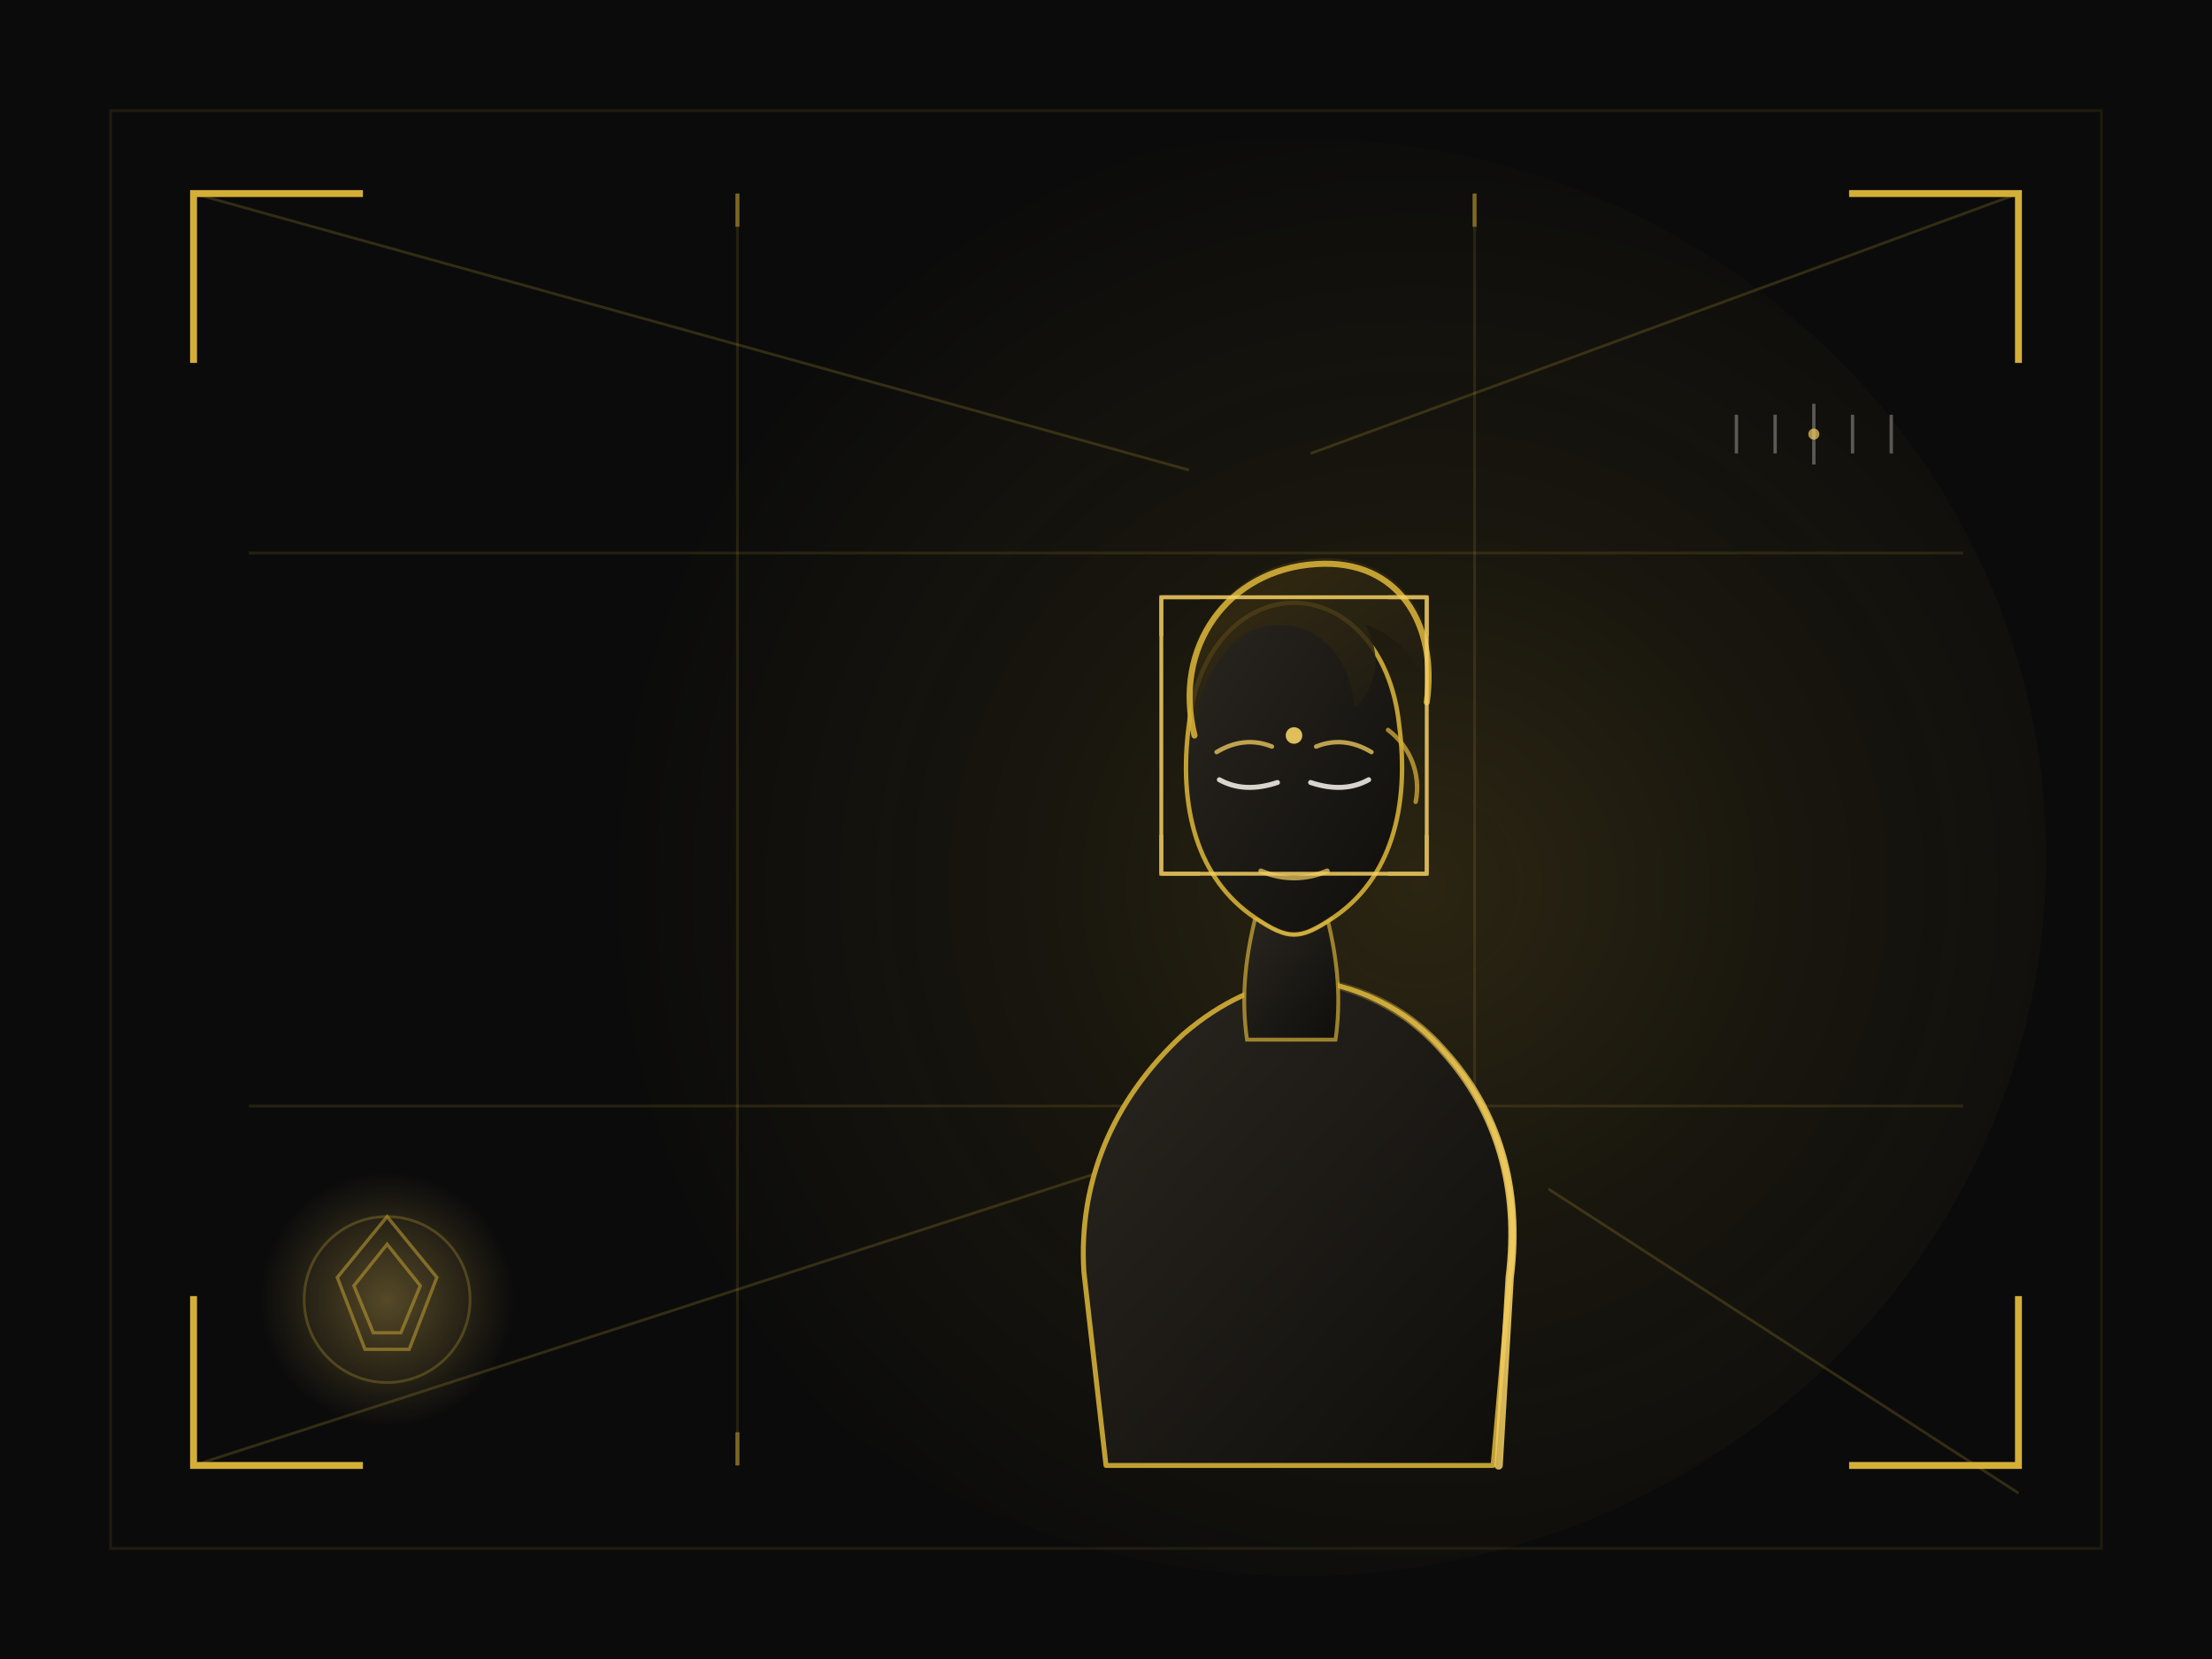
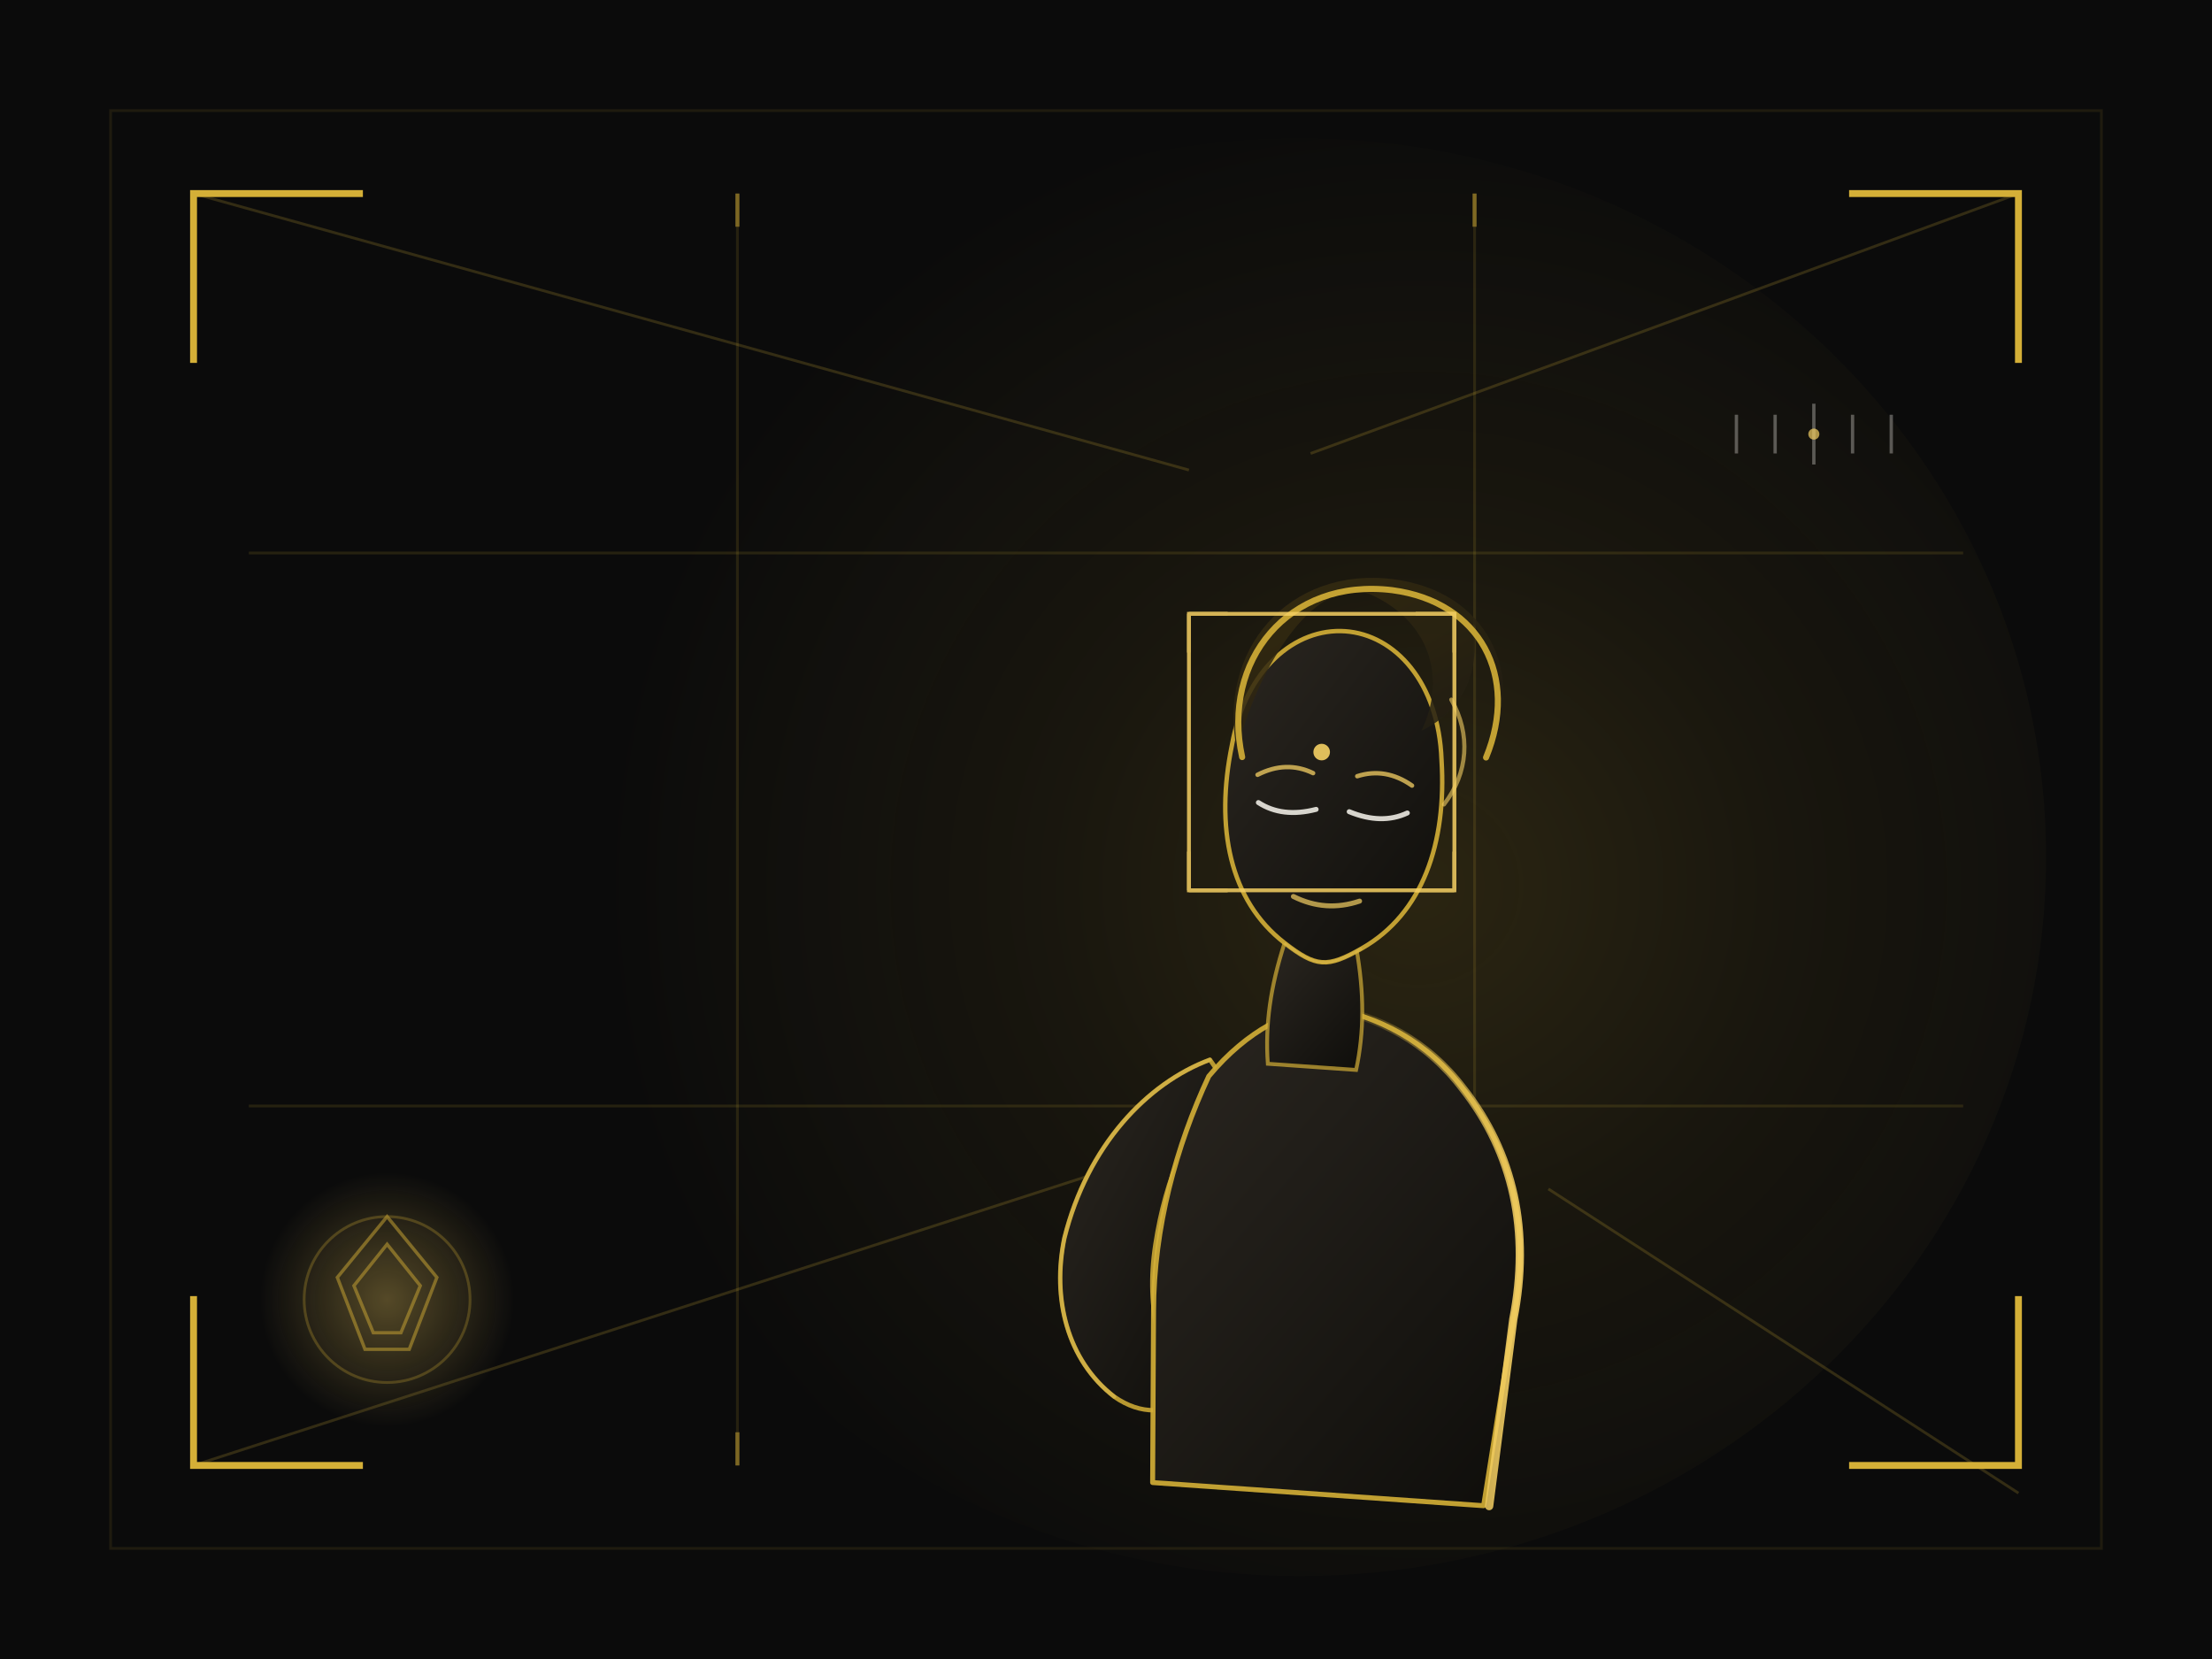
<svg xmlns="http://www.w3.org/2000/svg" viewBox="0 0 800 600" width="800" height="600">
  <defs>
    <radialGradient id="glow" cx="58%" cy="52%" r="55%">
      <stop offset="0%" stop-color="#d4af37" stop-opacity="0.16" />
      <stop offset="45%" stop-color="#d4af37" stop-opacity="0.07" />
      <stop offset="100%" stop-color="#d4af37" stop-opacity="0" />
    </radialGradient>
    <linearGradient id="figureFill" x1="0%" y1="0%" x2="100%" y2="100%">
      <stop offset="0%" stop-color="#1c1a14" />
      <stop offset="100%" stop-color="#0b0b0b" />
    </linearGradient>
    <linearGradient id="rimLight" x1="0%" y1="0%" x2="100%" y2="0%">
      <stop offset="0%" stop-color="#d4af37" stop-opacity="0" />
      <stop offset="100%" stop-color="#f4cf63" stop-opacity="0.9" />
    </linearGradient>
    <radialGradient id="apertureGlow" cx="50%" cy="50%" r="50%">
      <stop offset="0%" stop-color="#f4cf63" stop-opacity="0.35" />
      <stop offset="100%" stop-color="#f4cf63" stop-opacity="0" />
    </radialGradient>
    <linearGradient id="pcSkin" x1="0%" y1="0%" x2="100%" y2="100%">
      <stop offset="0%" stop-color="#2a2620" />
      <stop offset="100%" stop-color="#0f0e0b" />
    </linearGradient>
    <linearGradient id="pcHair" x1="0%" y1="0%" x2="100%" y2="100%">
      <stop offset="0%" stop-color="#3a2e10" />
      <stop offset="100%" stop-color="#1c1a14" />
    </linearGradient>
  </defs>
  <rect x="0" y="0" width="800" height="600" fill="#0b0b0b" />
  <ellipse cx="470" cy="310" rx="270" ry="260" fill="url(#glow)" />
  <g stroke="#d4af37" stroke-opacity="0.14" stroke-width="1">
    <line x1="266.7" y1="70" x2="266.7" y2="530" />
    <line x1="533.3" y1="70" x2="533.3" y2="530" />
    <line x1="90" y1="200" x2="710" y2="200" />
    <line x1="90" y1="400" x2="710" y2="400" />
  </g>
  <g stroke="#d4af37" stroke-opacity="0.20" stroke-width="1" fill="none">
    <line x1="70" y1="70" x2="430" y2="170" />
    <line x1="730" y1="70" x2="474" y2="164" />
    <line x1="70" y1="530" x2="410" y2="420" />
    <line x1="730" y1="540" x2="560" y2="430" />
  </g>
  <g stroke="#d4af37" stroke-width="2.5" fill="none" stroke-linecap="square">
    <path d="M 70 130 L 70 70 L 130 70" />
    <path d="M 670 70 L 730 70 L 730 130" />
    <path d="M 730 470 L 730 530 L 670 530" />
    <path d="M 130 530 L 70 530 L 70 470" />
  </g>
  <g stroke="#d4af37" stroke-opacity="0.5" stroke-width="1.5">
    <line x1="266.7" y1="70" x2="266.7" y2="82" />
    <line x1="533.3" y1="70" x2="533.3" y2="82" />
    <line x1="266.7" y1="518" x2="266.7" y2="530" />
    <line x1="533.3" y1="518" x2="533.3" y2="530" />
  </g>
-   <g transform="translate(468 340)">
-     <path d="M -68 190 L -76 120 C -78 88, -66 58, -40 34 C -26 22, -12 16, 2 14              C 22 16, 40 24, 54 40 C 74 62, 82 90, 78 122 L 72 190 Z" fill="url(#pcSkin)" stroke="#d4af37" stroke-width="1.8" stroke-opacity="0.9" stroke-linejoin="round" />
+   <g transform="translate(478 350) rotate(4)">
+     <path d="M -38 36 C -60 46, -80 70, -86 104 C -89 126, -82 148, -64 160              C -54 166, -44 165, -36 158              C -48 148, -55 128, -53 104 C -51 80, -44 58, -30 46 Z" fill="url(#pcSkin)" stroke="#d4af37" stroke-width="1.6" stroke-opacity="0.85" stroke-linejoin="round" />
+     <path d="M -38 36 C -60 46, -80 70, -86 104 C -89 126, -82 148, -64 160" fill="none" stroke="#f4cf63" stroke-width="1.4" stroke-opacity="0.4" stroke-linecap="round" />
+     <path d="M -48 190 L -52 128 C -54 98, -48 68, -38 42 C -25 24, -10 16, 2 14              C 22 16, 40 24, 54 40 C 74 62, 82 90, 78 122 L 72 190 Z" fill="url(#pcSkin)" stroke="#d4af37" stroke-width="1.8" stroke-opacity="0.9" stroke-linejoin="round" />
    <path d="M 2 14 C 22 16, 40 24, 54 40 C 74 62, 82 90, 78 122 L 74 190" fill="none" stroke="url(#rimLight)" stroke-width="3" stroke-linecap="round" />
    <path d="M -14 -8 C -18 8, -19 22, -17 36 L 15 36 C 17 22, 16 8, 12 -8 Z" fill="url(#pcSkin)" stroke="#d4af37" stroke-width="1.4" stroke-opacity="0.7" />
    <path d="M -38 -78 C -42 -48, -35 -22, -14 -8 C -2 0, 2 0, 14 -8 C 35 -22, 42 -48, 38 -78              C 35 -106, 18 -122, 0 -122 C -18 -122, -35 -106, -38 -78 Z" fill="url(#pcSkin)" stroke="#d4af37" stroke-width="1.6" stroke-opacity="0.9" />
    <path d="M -28 -68 Q -18 -74 -8 -70" fill="none" stroke="#f4cf63" stroke-width="1.6" stroke-linecap="round" stroke-opacity="0.75" />
    <path d="M 8 -70 Q 18 -74 28 -68" fill="none" stroke="#f4cf63" stroke-width="1.6" stroke-linecap="round" stroke-opacity="0.75" />
    <path d="M -27 -58 Q -18 -53 -6 -57" fill="none" stroke="#f8f5ed" stroke-width="1.8" stroke-linecap="round" stroke-opacity="0.85" />
    <path d="M 6 -57 Q 18 -53 27 -58" fill="none" stroke="#f8f5ed" stroke-width="1.8" stroke-linecap="round" stroke-opacity="0.85" />
    <path d="M -12 -25 Q 0 -20 12 -25" fill="none" stroke="#f4cf63" stroke-width="1.8" stroke-linecap="round" stroke-opacity="0.7" />
    <path d="M -14 -8 C -2 0, 2 0, 14 -8" fill="none" stroke="#f4cf63" stroke-width="1" stroke-opacity="0.3" />
-     <path d="M -36 -76 C -44 -108, -24 -136, 8 -138 C 38 -140, 54 -116, 50 -88              C 46 -100, 38 -110, 26 -114 C 32 -102, 30 -92, 22 -84              C 20 -102, 10 -114, -6 -114 C -22 -114, -34 -96, -36 -76 Z" fill="url(#pcHair)" stroke="none" opacity="0.85" />
+     <path d="M -36 -76 C -46 -112, -22 -144, 16 -142 C 50 -140, 66 -112, 56 -82              C 60 -96, 58 -114, 46 -128 C 50 -110, 44 -96, 30 -88              C 38 -108, 30 -128, 8 -136 C -14 -142, -32 -102, -36 -76 Z" fill="url(#pcHair)" stroke="none" opacity="0.85" />
    <g fill="none" stroke-linecap="round">
-       <path d="M -36 -74 C -44 -106, -24 -134, 8 -136 C 38 -138, 52 -114, 48 -86" stroke="#d4af37" stroke-width="2.2" stroke-opacity="0.9" />
-       <path d="M 34 -76 C 42 -70, 46 -60, 44 -50" stroke="#d4af37" stroke-width="1.6" stroke-opacity="0.75" />
+       <path d="M -34 -74 C -44 -108, -22 -140, 16 -138 C 48 -136, 64 -110, 54 -80" stroke="#d4af37" stroke-width="2.2" stroke-opacity="0.9" />
+       <path d="M 40 -100 C 48 -88, 48 -74, 40 -62" stroke="#f4cf63" stroke-width="1.5" stroke-opacity="0.6" />
    </g>
  </g>
  <g stroke="#f4cf63" stroke-width="1.4" fill="none" opacity="0.85">
-     <rect x="420" y="216" width="96" height="100" />
-     <line x1="420" y1="216" x2="420" y2="230" />
-     <line x1="420" y1="216" x2="434" y2="216" />
-     <line x1="516" y1="216" x2="516" y2="230" />
-     <line x1="516" y1="216" x2="502" y2="216" />
-     <line x1="420" y1="316" x2="420" y2="302" />
-     <line x1="420" y1="316" x2="434" y2="316" />
-     <line x1="516" y1="316" x2="516" y2="302" />
-     <line x1="516" y1="316" x2="502" y2="316" />
+     <rect x="430" y="222" width="96" height="100" />
+     <line x1="430" y1="222" x2="430" y2="236" />
+     <line x1="430" y1="222" x2="444" y2="222" />
+     <line x1="526" y1="222" x2="526" y2="236" />
+     <line x1="526" y1="222" x2="512" y2="222" />
+     <line x1="430" y1="322" x2="430" y2="308" />
+     <line x1="430" y1="322" x2="444" y2="322" />
+     <line x1="526" y1="322" x2="526" y2="308" />
+     <line x1="526" y1="322" x2="512" y2="322" />
  </g>
-   <circle cx="468" cy="266" r="3" fill="#f4cf63" opacity="0.9" />
+   <circle cx="478" cy="272" r="3" fill="#f4cf63" opacity="0.9" />
  <g transform="translate(140 470)" opacity="0.9">
    <circle cx="0" cy="0" r="46" fill="url(#apertureGlow)" />
    <g stroke="#d4af37" stroke-width="1.2" fill="none" stroke-opacity="0.55">
      <path d="M 0 -30 L 18 -8 L 8 18 L -8 18 L -18 -8 Z" />
      <path d="M 0 -20 L 12 -5 L 5 12 L -5 12 L -12 -5 Z" />
    </g>
    <circle cx="0" cy="0" r="30" fill="none" stroke="#d4af37" stroke-opacity="0.3" stroke-width="1" />
  </g>
  <rect x="40" y="40" width="720" height="520" fill="none" stroke="#d4af37" stroke-opacity="0.10" stroke-width="1" />
  <g stroke="#f8f5ed" stroke-opacity="0.32" stroke-width="1.2">
    <line x1="628" y1="150" x2="628" y2="164" />
    <line x1="642" y1="150" x2="642" y2="164" />
    <line x1="656" y1="146" x2="656" y2="168" />
    <line x1="670" y1="150" x2="670" y2="164" />
    <line x1="684" y1="150" x2="684" y2="164" />
  </g>
  <circle cx="656" cy="157" r="2" fill="#f4cf63" opacity="0.7" />
</svg>
